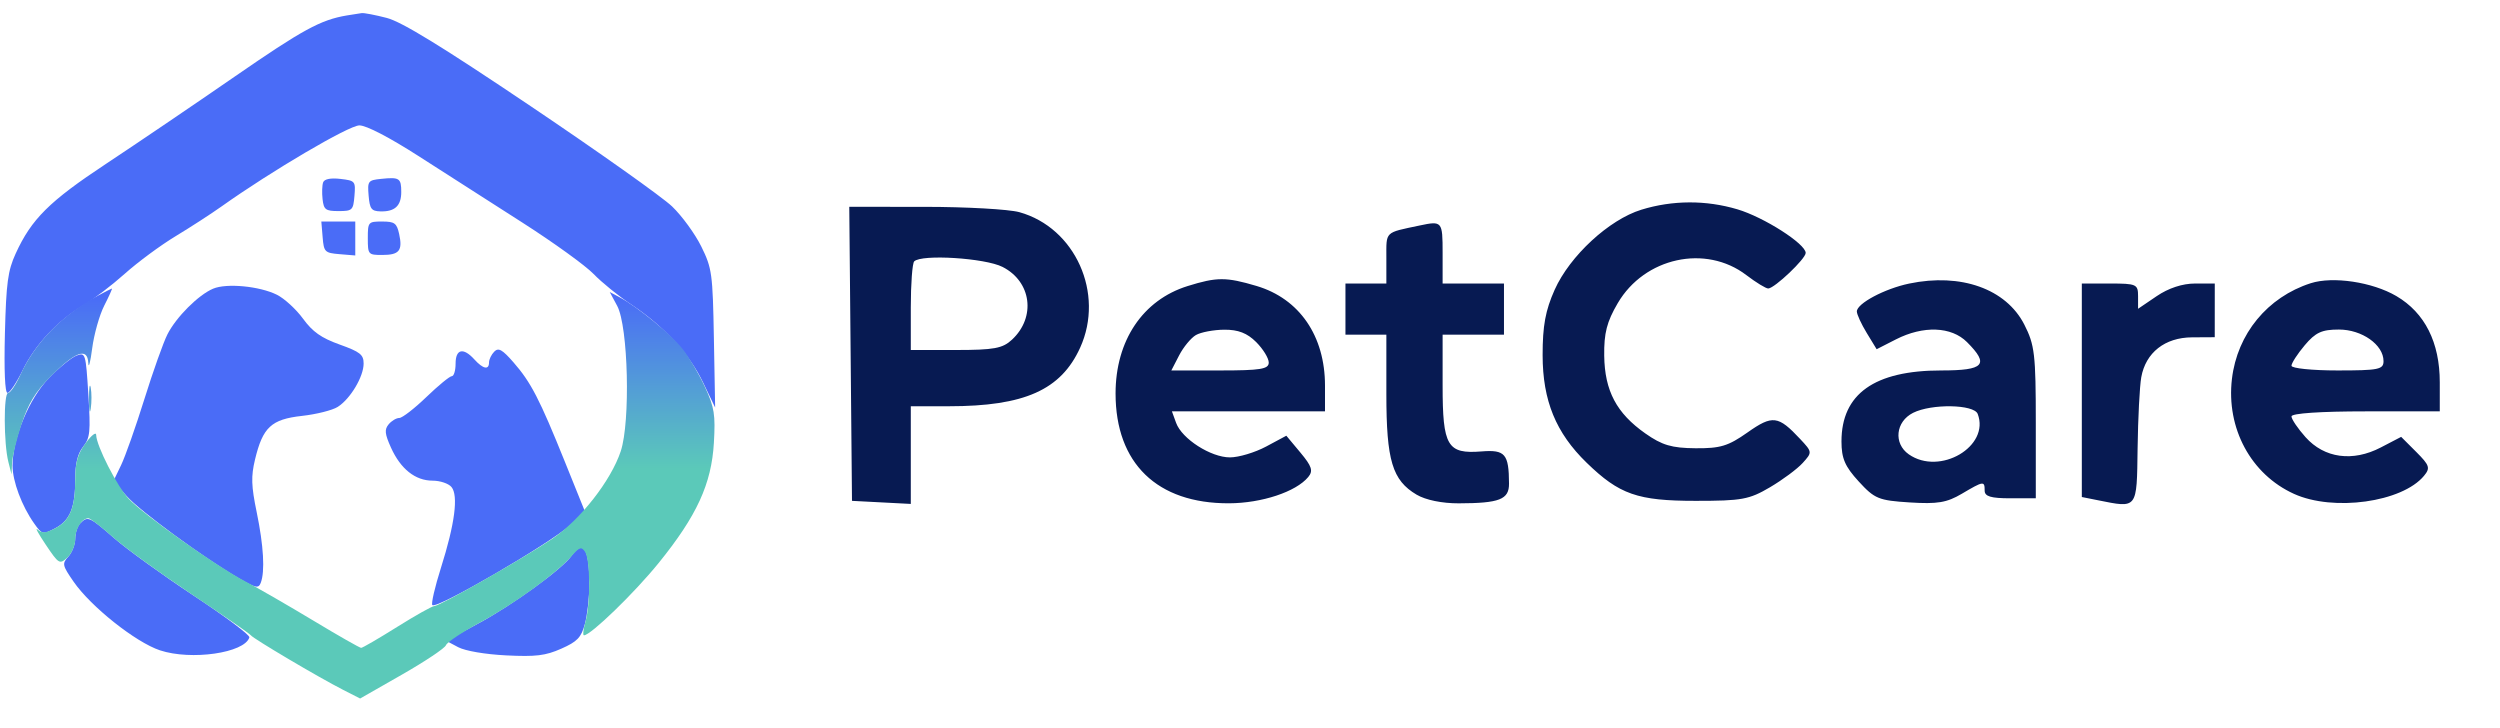
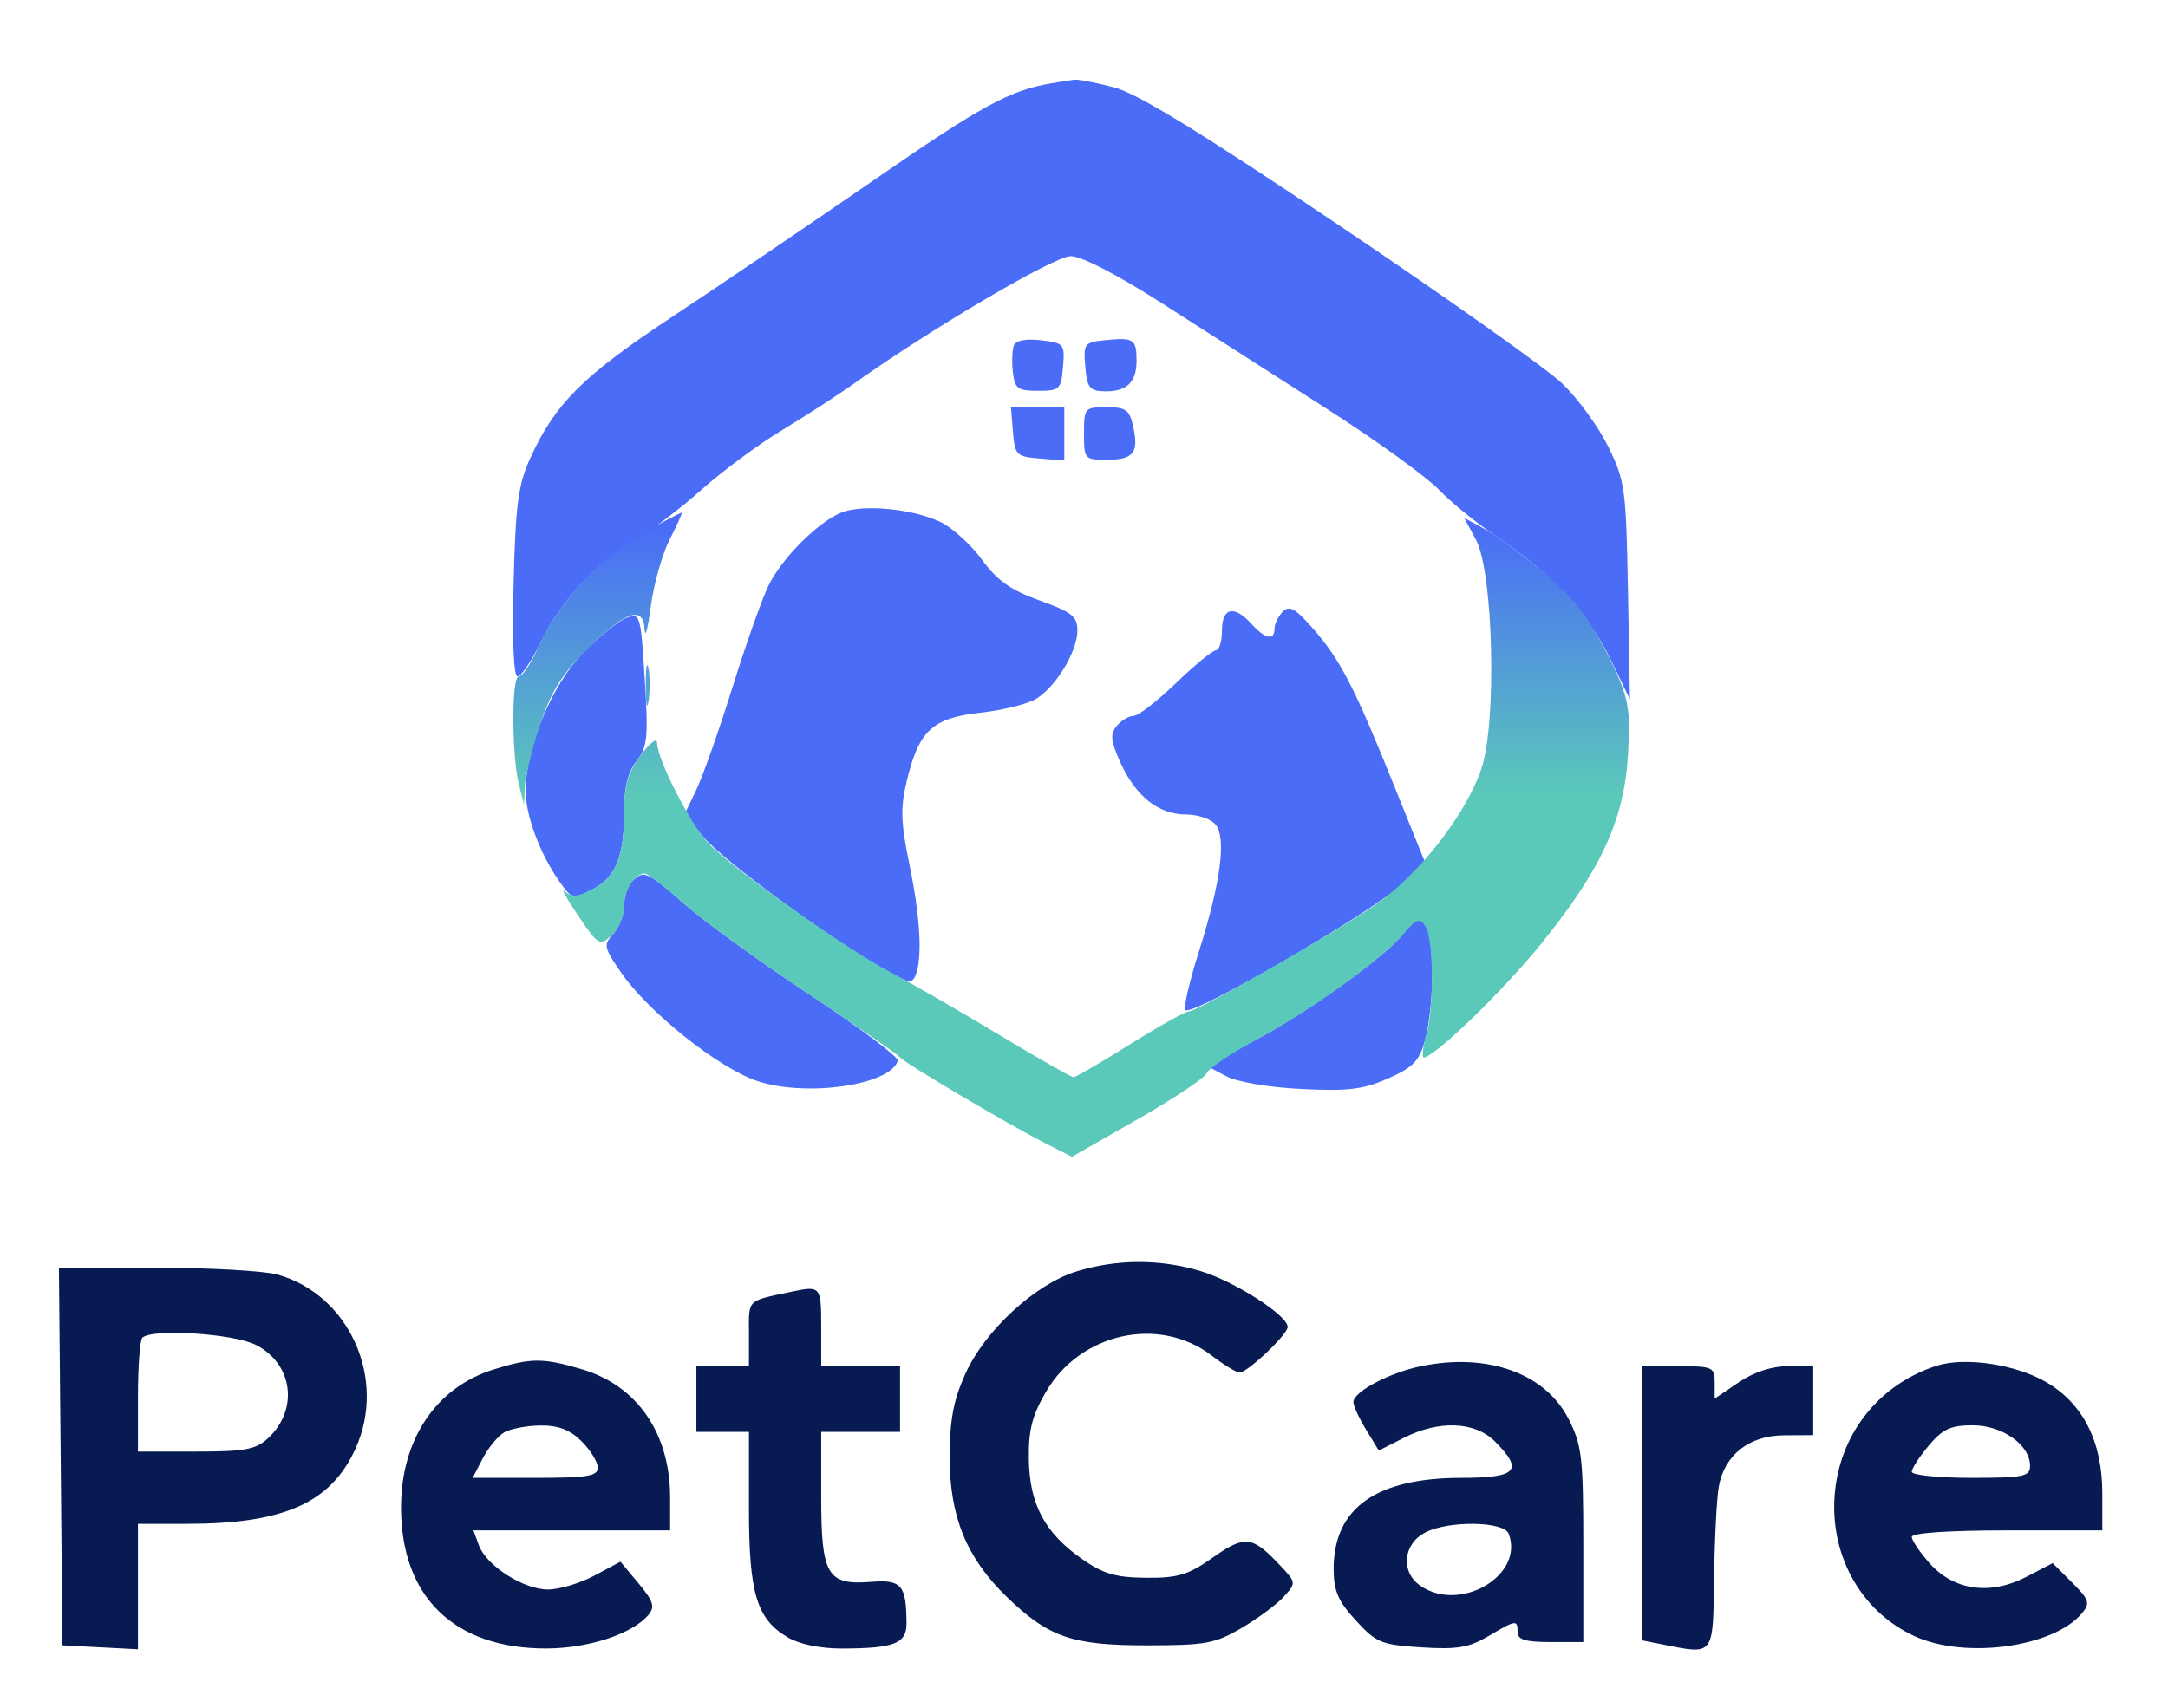
- <svg xmlns="http://www.w3.org/2000/svg" viewBox="0 0 440 128" role="img" aria-labelledby="petcare-logo-horizontal-compact-title">
+ <svg xmlns="http://www.w3.org/2000/svg" viewBox="0 0 330 260" role="img" aria-labelledby="petcare-logo-stacked-color-title">
  <defs>
    <linearGradient id="petcare-mint-gradient" x1="87" y1="71" x2="87" y2="169" gradientUnits="userSpaceOnUse">
      <stop offset="0" stop-color="#4A6CF7" />
      <stop offset="0.42" stop-color="#5BC9B9" />
      <stop offset="1" stop-color="#5BC9B9" />
    </linearGradient>
  </defs>
-   <g transform="scale(0.7356322)" fill-rule="evenodd">
+   <g transform="translate(77 9)" fill-rule="evenodd">
    <path fill="#4A6CF7" d="M 83 3.692 C 76.711 4.747, 72.418 7.090, 56.031 18.408 C 46.389 25.067, 32.605 34.413, 25.399 39.176 C 11.792 48.170, 7.532 52.400, 3.749 60.670 C 1.877 64.764, 1.485 67.672, 1.176 79.750 C 0.950 88.602, 1.182 94, 1.789 94 C 2.326 94, 3.957 91.564, 5.414 88.586 C 8.434 82.413, 13.842 76.640, 20.014 73 C 22.345 71.625, 26.783 68.238, 29.876 65.473 C 32.969 62.709, 38.425 58.679, 42 56.519 C 45.575 54.359, 50.525 51.153, 53 49.394 C 64.957 40.896, 83.488 30, 85.984 30 C 87.640 30, 93.116 32.839, 100.095 37.315 C 106.368 41.339, 117.582 48.521, 125.016 53.276 C 132.449 58.031, 140.099 63.554, 142.016 65.550 C 143.932 67.545, 147.975 70.823, 151 72.834 C 158.860 78.059, 164.874 84.583, 168.207 91.500 L 171.098 97.500 170.799 81 C 170.516 65.401, 170.352 64.200, 167.796 59 C 166.309 55.975, 163.159 51.650, 160.796 49.388 C 158.433 47.126, 143.227 36.344, 127.004 25.428 C 105.707 11.097, 96.125 5.221, 92.536 4.290 C 89.801 3.580, 87.100 3.061, 86.532 3.136 C 85.964 3.211, 84.375 3.461, 83 3.692 M 77.322 43.604 C 77.063 44.279, 76.997 46.107, 77.175 47.666 C 77.463 50.176, 77.900 50.500, 81 50.500 C 84.302 50.500, 84.517 50.295, 84.803 46.866 C 85.096 43.358, 84.979 43.216, 81.450 42.804 C 79.136 42.534, 77.619 42.828, 77.322 43.604 M 91.194 42.794 C 88.046 43.119, 87.902 43.312, 88.194 46.818 C 88.456 49.973, 88.858 50.510, 91 50.573 C 94.461 50.675, 96 49.248, 96 45.937 C 96 42.622, 95.572 42.341, 91.194 42.794 M 77.190 56.750 C 77.483 60.296, 77.704 60.517, 81.250 60.810 L 85 61.121 85 57.060 L 85 53 80.940 53 L 76.879 53 77.190 56.750 M 88 57 C 88 60.892, 88.093 61, 91.441 61 C 95.533 61, 96.370 59.962, 95.495 55.976 C 94.925 53.382, 94.402 53, 91.421 53 C 88.097 53, 88 53.113, 88 57 M 51 69.061 C 47.477 70.539, 42.144 75.869, 40.054 80 C 39.080 81.925, 36.598 88.900, 34.539 95.500 C 32.479 102.100, 29.972 109.207, 28.966 111.294 L 27.139 115.088 30.239 118.619 C 33.407 122.227, 48.801 133.530, 57.133 138.364 C 61.164 140.703, 61.846 140.844, 62.383 139.445 C 63.426 136.725, 63.074 130.570, 61.415 122.547 C 60.115 116.261, 60.042 113.994, 61.011 109.952 C 62.868 102.214, 64.907 100.318, 72.245 99.504 C 75.685 99.123, 79.534 98.154, 80.798 97.351 C 83.823 95.429, 86.992 90.135, 86.996 86.994 C 86.999 84.847, 86.174 84.191, 81.250 82.425 C 76.859 80.850, 74.791 79.390, 72.500 76.249 C 70.850 73.986, 68.037 71.408, 66.249 70.520 C 62.099 68.459, 54.230 67.706, 51 69.061 M 118.250 84.130 C 117.563 84.829, 117 85.985, 117 86.700 C 117 88.582, 115.579 88.297, 113.500 86 C 110.848 83.069, 109 83.480, 109 87 C 109 88.650, 108.592 90, 108.094 90 C 107.595 90, 104.853 92.250, 102 95 C 99.147 97.750, 96.235 100, 95.529 100 C 94.823 100, 93.676 100.685, 92.981 101.523 C 91.950 102.765, 92.054 103.793, 93.543 107.096 C 95.853 112.217, 99.362 115, 103.512 115 C 105.296 115, 107.322 115.683, 108.015 116.518 C 109.706 118.556, 108.821 125.350, 105.497 135.844 C 104.043 140.433, 103.117 144.450, 103.438 144.771 C 104.474 145.807, 131.300 130.229, 136.609 125.509 L 139.994 122.500 135.156 110.500 C 129.089 95.448, 127.030 91.466, 122.842 86.680 C 120.150 83.604, 119.257 83.107, 118.250 84.130 M 18.322 85.072 C 17.124 85.518, 14.149 87.934, 11.712 90.442 C 6.984 95.307, 3 104.890, 3 111.399 C 3 115.142, 5.221 121.082, 8.178 125.243 C 10.063 127.897, 10.223 127.936, 13.106 126.445 C 16.744 124.564, 18 121.515, 18 114.570 C 18 110.891, 18.577 108.536, 19.886 106.872 C 21.560 104.743, 21.701 103.342, 21.136 94.368 C 20.516 84.515, 20.445 84.282, 18.322 85.072 M 19.200 125.200 C 18.540 125.860, 18 127.512, 18 128.871 C 18 130.230, 17.260 132.160, 16.356 133.159 C 14.818 134.858, 14.899 135.248, 17.606 139.165 C 21.727 145.131, 32.455 153.658, 38.267 155.589 C 45.736 158.070, 58.510 156.225, 59.661 152.500 C 59.831 151.950, 53.852 147.458, 46.375 142.517 C 38.898 137.577, 30.328 131.390, 27.332 128.767 C 21.422 123.596, 20.992 123.408, 19.200 125.200 M 136.720 132.989 C 134.524 136.125, 122.653 144.730, 114.337 149.216 L 106.746 153.311 109.623 154.841 C 111.298 155.732, 116.092 156.551, 121.096 156.801 C 128.190 157.155, 130.492 156.876, 134.275 155.203 C 138.105 153.508, 139.033 152.545, 139.923 149.338 C 140.509 147.227, 140.991 142.949, 140.994 139.832 C 141.003 131.208, 139.572 128.917, 136.720 132.989" />
    <path fill="url(#petcare-mint-gradient)" d="M 23.500 70.695 C 14.847 75.353, 8.396 81.941, 4.841 89.750 C 3.777 92.088, 2.477 94, 1.953 94 C 0.845 94, 0.879 106.094, 2 110.500 L 2.763 113.500 2.882 110.771 C 2.947 109.270, 3.971 105.086, 5.157 101.472 C 6.783 96.518, 8.493 93.716, 12.111 90.080 C 18.073 84.086, 20.946 83.055, 21.127 86.844 C 21.197 88.305, 21.614 86.733, 22.055 83.351 C 22.496 79.968, 23.798 75.356, 24.949 73.101 C 26.099 70.845, 26.919 69.018, 26.770 69.040 C 26.622 69.062, 25.150 69.807, 23.500 70.695 M 147.663 73.182 C 150.303 78.089, 150.860 100.896, 148.512 107.964 C 146.183 114.976, 138.852 124.349, 132.134 128.902 C 125.263 133.560, 105.208 145, 103.914 145 C 103.399 145, 99.388 147.250, 95 150 C 90.612 152.750, 86.744 155, 86.405 155 C 86.066 155, 80.947 152.083, 75.030 148.518 C 69.113 144.953, 61.756 140.713, 58.682 139.095 C 51.707 135.427, 34.406 123.171, 30.813 119.354 C 28.030 116.398, 23.027 106.589, 23.010 104.056 C 23.004 103.261, 21.875 104.136, 20.500 106 C 18.582 108.599, 18 110.609, 18 114.629 C 18 121.476, 16.737 124.567, 13.192 126.401 C 10.934 127.569, 10.013 127.634, 9.001 126.699 C 8.288 126.039, 9.164 127.668, 10.947 130.319 C 14.065 134.951, 14.264 135.071, 16.095 133.414 C 17.143 132.466, 18 130.500, 18 129.045 C 18 126.500, 19.569 124, 21.167 124 C 21.588 124, 24.193 126.007, 26.955 128.460 C 29.717 130.913, 38.170 137.053, 45.738 142.104 C 53.307 147.155, 59.725 151.600, 60 151.982 C 60.596 152.809, 76.213 162.048, 82.052 165.026 L 86.158 167.121 96.171 161.402 C 101.678 158.257, 106.410 155.096, 106.685 154.378 C 106.960 153.661, 110.552 151.258, 114.667 149.038 C 122.874 144.611, 133.244 137.108, 136.726 133.077 C 138.617 130.888, 139.105 130.726, 139.961 132 C 141.232 133.891, 141.301 144.464, 140.070 148.757 C 139.558 150.540, 139.397 152, 139.712 152 C 141.320 152, 151.743 141.908, 157.583 134.696 C 166.712 123.423, 170.228 115.770, 170.798 105.934 C 171.187 99.213, 170.914 97.493, 168.695 92.644 C 167.292 89.581, 164.875 85.464, 163.322 83.495 C 160.513 79.931, 152.591 73.441, 148.189 71.096 L 145.879 69.865 147.663 73.182 M 21.286 95.500 C 21.294 98.250, 21.488 99.256, 21.718 97.736 C 21.947 96.216, 21.941 93.966, 21.704 92.736 C 21.467 91.506, 21.279 92.750, 21.286 95.500" />
  </g>
-   <path transform="translate(145 31) scale(0.9)" fill="#071A52" fill-rule="evenodd" d="M 159.860 6.568 C 153.545 8.512, 145.872 15.598, 142.911 22.221 C 141.106 26.257, 140.552 29.265, 140.557 35 C 140.564 43.899, 143.144 50.201, 149.175 56.054 C 155.568 62.258, 159.125 63.500, 170.500 63.500 C 179.514 63.500, 180.944 63.239, 185.001 60.854 C 187.477 59.398, 190.363 57.256, 191.416 56.093 C 193.307 54.004, 193.301 53.949, 190.914 51.398 C 186.628 46.815, 185.517 46.677, 180.630 50.121 C 176.847 52.788, 175.301 53.257, 170.431 53.213 C 165.788 53.171, 163.917 52.617, 160.643 50.317 C 155.008 46.357, 152.696 41.987, 152.603 35.125 C 152.542 30.699, 153.112 28.484, 155.249 24.838 C 160.490 15.895, 172.442 13.286, 180.391 19.349 C 182.303 20.807, 184.234 21.987, 184.683 21.971 C 185.933 21.926, 192 16.163, 192 15.020 C 192 13.246, 183.840 8.030, 178.655 6.490 C 172.486 4.658, 165.975 4.685, 159.860 6.568 M 5.235 34.750 L 5.500 63.500 11.250 63.800 L 17 64.100 17 54.550 L 17 45 24.451 45 C 39.227 45, 46.362 41.815, 50.120 33.541 C 54.935 22.942, 49.159 10.082, 38.219 7.044 C 36.174 6.476, 27.856 6.009, 19.735 6.006 L 4.969 6 5.235 34.750 M 116.500 9.655 C 109.592 11.116, 110 10.716, 110 16.019 L 110 21 106 21 L 102 21 102 26 L 102 31 106 31 L 110 31 110 42.599 C 110 55.615, 111.163 59.483, 115.920 62.294 C 117.685 63.336, 120.889 63.995, 124.154 63.986 C 132.129 63.966, 134.002 63.232, 133.986 60.133 C 133.956 54.318, 133.230 53.467, 128.607 53.835 C 121.909 54.368, 121 52.826, 121 40.929 L 121 31 127 31 L 133 31 133 26 L 133 21 127 21 L 121 21 121 15 C 121 8.829, 120.910 8.722, 116.500 9.655 M 17.667 16.667 C 17.300 17.033, 17 21.083, 17 25.667 L 17 34 25.811 34 C 33.281 34, 34.954 33.691, 36.799 31.972 C 41.510 27.583, 40.601 20.628, 34.940 17.752 C 31.518 16.012, 19.101 15.232, 17.667 16.667 M 71.127 21.498 C 62.365 24.231, 57.044 32.165, 57.044 42.500 C 57.044 56.158, 65.168 64.027, 79.218 63.978 C 85.621 63.956, 92.330 61.732, 94.723 58.838 C 95.719 57.634, 95.435 56.748, 93.192 54.061 L 90.438 50.762 86.484 52.881 C 84.309 54.046, 81.127 55, 79.413 55 C 75.675 55, 70.018 51.374, 68.882 48.250 L 68.064 46 83.032 46 L 98 46 98 40.968 C 98 31.245, 93.001 23.969, 84.609 21.476 C 78.657 19.709, 76.853 19.712, 71.127 21.498 M 212.240 21.009 C 207.429 22.014, 201.998 24.909, 202.004 26.466 C 202.006 27.035, 202.878 28.928, 203.942 30.673 L 205.877 33.847 209.650 31.923 C 215.014 29.189, 220.489 29.398, 223.545 32.455 C 227.960 36.869, 226.936 38, 218.520 38 C 205.449 38, 199 42.587, 199 51.883 C 199 55.198, 199.676 56.767, 202.372 59.709 C 205.485 63.106, 206.252 63.421, 212.345 63.809 C 217.766 64.154, 219.586 63.852, 222.530 62.115 C 226.800 59.596, 227 59.568, 227 61.500 C 227 62.633, 228.222 63, 232 63 L 237 63 237 48.212 C 237 34.848, 236.783 33, 234.750 29.020 C 231.185 22.041, 222.349 18.897, 212.240 21.009 M 290.764 20.940 C 282.311 23.657, 276.397 30.839, 275.357 39.648 C 274.216 49.313, 279.071 58.310, 287.491 62.135 C 295.207 65.640, 308.640 63.772, 312.922 58.599 C 314.183 57.075, 314.011 56.549, 311.396 53.934 L 308.448 50.987 304.474 53.057 C 298.970 55.923, 293.432 55.167, 289.750 51.046 C 288.238 49.353, 287 47.526, 287 46.984 C 287 46.384, 292.655 46, 301.500 46 L 316 46 316 40.316 C 316 32.511, 313.083 26.719, 307.506 23.451 C 302.817 20.703, 295.101 19.546, 290.764 20.940 M 246 41.875 L 246 62.750 249.125 63.375 C 256.951 64.940, 256.744 65.209, 256.908 53.250 C 256.989 47.337, 257.310 41.076, 257.623 39.335 C 258.489 34.508, 262.244 31.555, 267.551 31.525 L 271.994 31.500 271.997 26.250 L 272 21 268.140 21 C 265.683 21, 262.955 21.898, 260.640 23.470 L 257 25.940 257 23.470 C 257 21.143, 256.682 21, 251.500 21 L 246 21 246 41.875 M 72.750 31.080 C 71.787 31.641, 70.313 33.427, 69.474 35.050 L 67.949 38 77.474 38 C 85.399 38, 87 37.740, 87 36.455 C 87 35.605, 85.895 33.805, 84.545 32.455 C 82.784 30.693, 81.019 30.009, 78.295 30.030 C 76.208 30.047, 73.712 30.519, 72.750 31.080 M 289.589 33.077 C 288.165 34.769, 287 36.569, 287 37.077 C 287 37.585, 291.050 38, 296 38 C 304.047 38, 305 37.807, 305 36.174 C 305 32.979, 300.790 30, 296.274 30 C 292.928 30, 291.704 30.563, 289.589 33.077 M 213 46.288 C 209.578 48.011, 209.138 52.283, 212.165 54.403 C 218.219 58.643, 228.079 52.861, 225.639 46.502 C 224.914 44.613, 216.608 44.472, 213 46.288" />
+   <g transform="matrix(1.111111 0 0 1.111111 -157.1111 152.5556)">
+     <path transform="translate(145 31) scale(0.9)" fill="#071A52" fill-rule="evenodd" d="M 159.860 6.568 C 153.545 8.512, 145.872 15.598, 142.911 22.221 C 141.106 26.257, 140.552 29.265, 140.557 35 C 140.564 43.899, 143.144 50.201, 149.175 56.054 C 155.568 62.258, 159.125 63.500, 170.500 63.500 C 179.514 63.500, 180.944 63.239, 185.001 60.854 C 187.477 59.398, 190.363 57.256, 191.416 56.093 C 193.307 54.004, 193.301 53.949, 190.914 51.398 C 186.628 46.815, 185.517 46.677, 180.630 50.121 C 176.847 52.788, 175.301 53.257, 170.431 53.213 C 165.788 53.171, 163.917 52.617, 160.643 50.317 C 155.008 46.357, 152.696 41.987, 152.603 35.125 C 152.542 30.699, 153.112 28.484, 155.249 24.838 C 160.490 15.895, 172.442 13.286, 180.391 19.349 C 182.303 20.807, 184.234 21.987, 184.683 21.971 C 185.933 21.926, 192 16.163, 192 15.020 C 192 13.246, 183.840 8.030, 178.655 6.490 C 172.486 4.658, 165.975 4.685, 159.860 6.568 M 5.235 34.750 L 5.500 63.500 11.250 63.800 L 17 64.100 17 54.550 L 17 45 24.451 45 C 39.227 45, 46.362 41.815, 50.120 33.541 C 54.935 22.942, 49.159 10.082, 38.219 7.044 C 36.174 6.476, 27.856 6.009, 19.735 6.006 L 4.969 6 5.235 34.750 M 116.500 9.655 C 109.592 11.116, 110 10.716, 110 16.019 L 110 21 106 21 L 102 21 102 26 L 102 31 106 31 L 110 31 110 42.599 C 110 55.615, 111.163 59.483, 115.920 62.294 C 117.685 63.336, 120.889 63.995, 124.154 63.986 C 132.129 63.966, 134.002 63.232, 133.986 60.133 C 133.956 54.318, 133.230 53.467, 128.607 53.835 C 121.909 54.368, 121 52.826, 121 40.929 L 121 31 127 31 L 133 31 133 26 L 133 21 127 21 L 121 21 121 15 C 121 8.829, 120.910 8.722, 116.500 9.655 M 17.667 16.667 C 17.300 17.033, 17 21.083, 17 25.667 L 17 34 25.811 34 C 33.281 34, 34.954 33.691, 36.799 31.972 C 41.510 27.583, 40.601 20.628, 34.940 17.752 C 31.518 16.012, 19.101 15.232, 17.667 16.667 M 71.127 21.498 C 62.365 24.231, 57.044 32.165, 57.044 42.500 C 57.044 56.158, 65.168 64.027, 79.218 63.978 C 85.621 63.956, 92.330 61.732, 94.723 58.838 C 95.719 57.634, 95.435 56.748, 93.192 54.061 L 90.438 50.762 86.484 52.881 C 84.309 54.046, 81.127 55, 79.413 55 C 75.675 55, 70.018 51.374, 68.882 48.250 L 68.064 46 83.032 46 L 98 46 98 40.968 C 98 31.245, 93.001 23.969, 84.609 21.476 C 78.657 19.709, 76.853 19.712, 71.127 21.498 M 212.240 21.009 C 207.429 22.014, 201.998 24.909, 202.004 26.466 C 202.006 27.035, 202.878 28.928, 203.942 30.673 L 205.877 33.847 209.650 31.923 C 215.014 29.189, 220.489 29.398, 223.545 32.455 C 227.960 36.869, 226.936 38, 218.520 38 C 205.449 38, 199 42.587, 199 51.883 C 199 55.198, 199.676 56.767, 202.372 59.709 C 205.485 63.106, 206.252 63.421, 212.345 63.809 C 217.766 64.154, 219.586 63.852, 222.530 62.115 C 226.800 59.596, 227 59.568, 227 61.500 C 227 62.633, 228.222 63, 232 63 L 237 63 237 48.212 C 237 34.848, 236.783 33, 234.750 29.020 C 231.185 22.041, 222.349 18.897, 212.240 21.009 M 290.764 20.940 C 282.311 23.657, 276.397 30.839, 275.357 39.648 C 274.216 49.313, 279.071 58.310, 287.491 62.135 C 295.207 65.640, 308.640 63.772, 312.922 58.599 C 314.183 57.075, 314.011 56.549, 311.396 53.934 L 308.448 50.987 304.474 53.057 C 298.970 55.923, 293.432 55.167, 289.750 51.046 C 288.238 49.353, 287 47.526, 287 46.984 C 287 46.384, 292.655 46, 301.500 46 L 316 46 316 40.316 C 316 32.511, 313.083 26.719, 307.506 23.451 C 302.817 20.703, 295.101 19.546, 290.764 20.940 M 246 41.875 L 246 62.750 249.125 63.375 C 256.951 64.940, 256.744 65.209, 256.908 53.250 C 256.989 47.337, 257.310 41.076, 257.623 39.335 C 258.489 34.508, 262.244 31.555, 267.551 31.525 L 271.994 31.500 271.997 26.250 L 272 21 268.140 21 C 265.683 21, 262.955 21.898, 260.640 23.470 L 257 25.940 257 23.470 C 257 21.143, 256.682 21, 251.500 21 L 246 21 246 41.875 M 72.750 31.080 C 71.787 31.641, 70.313 33.427, 69.474 35.050 L 67.949 38 77.474 38 C 85.399 38, 87 37.740, 87 36.455 C 87 35.605, 85.895 33.805, 84.545 32.455 C 82.784 30.693, 81.019 30.009, 78.295 30.030 C 76.208 30.047, 73.712 30.519, 72.750 31.080 M 289.589 33.077 C 288.165 34.769, 287 36.569, 287 37.077 C 287 37.585, 291.050 38, 296 38 C 304.047 38, 305 37.807, 305 36.174 C 305 32.979, 300.790 30, 296.274 30 C 292.928 30, 291.704 30.563, 289.589 33.077 M 213 46.288 C 209.578 48.011, 209.138 52.283, 212.165 54.403 C 218.219 58.643, 228.079 52.861, 225.639 46.502 C 224.914 44.613, 216.608 44.472, 213 46.288" />
+   </g>
</svg>
